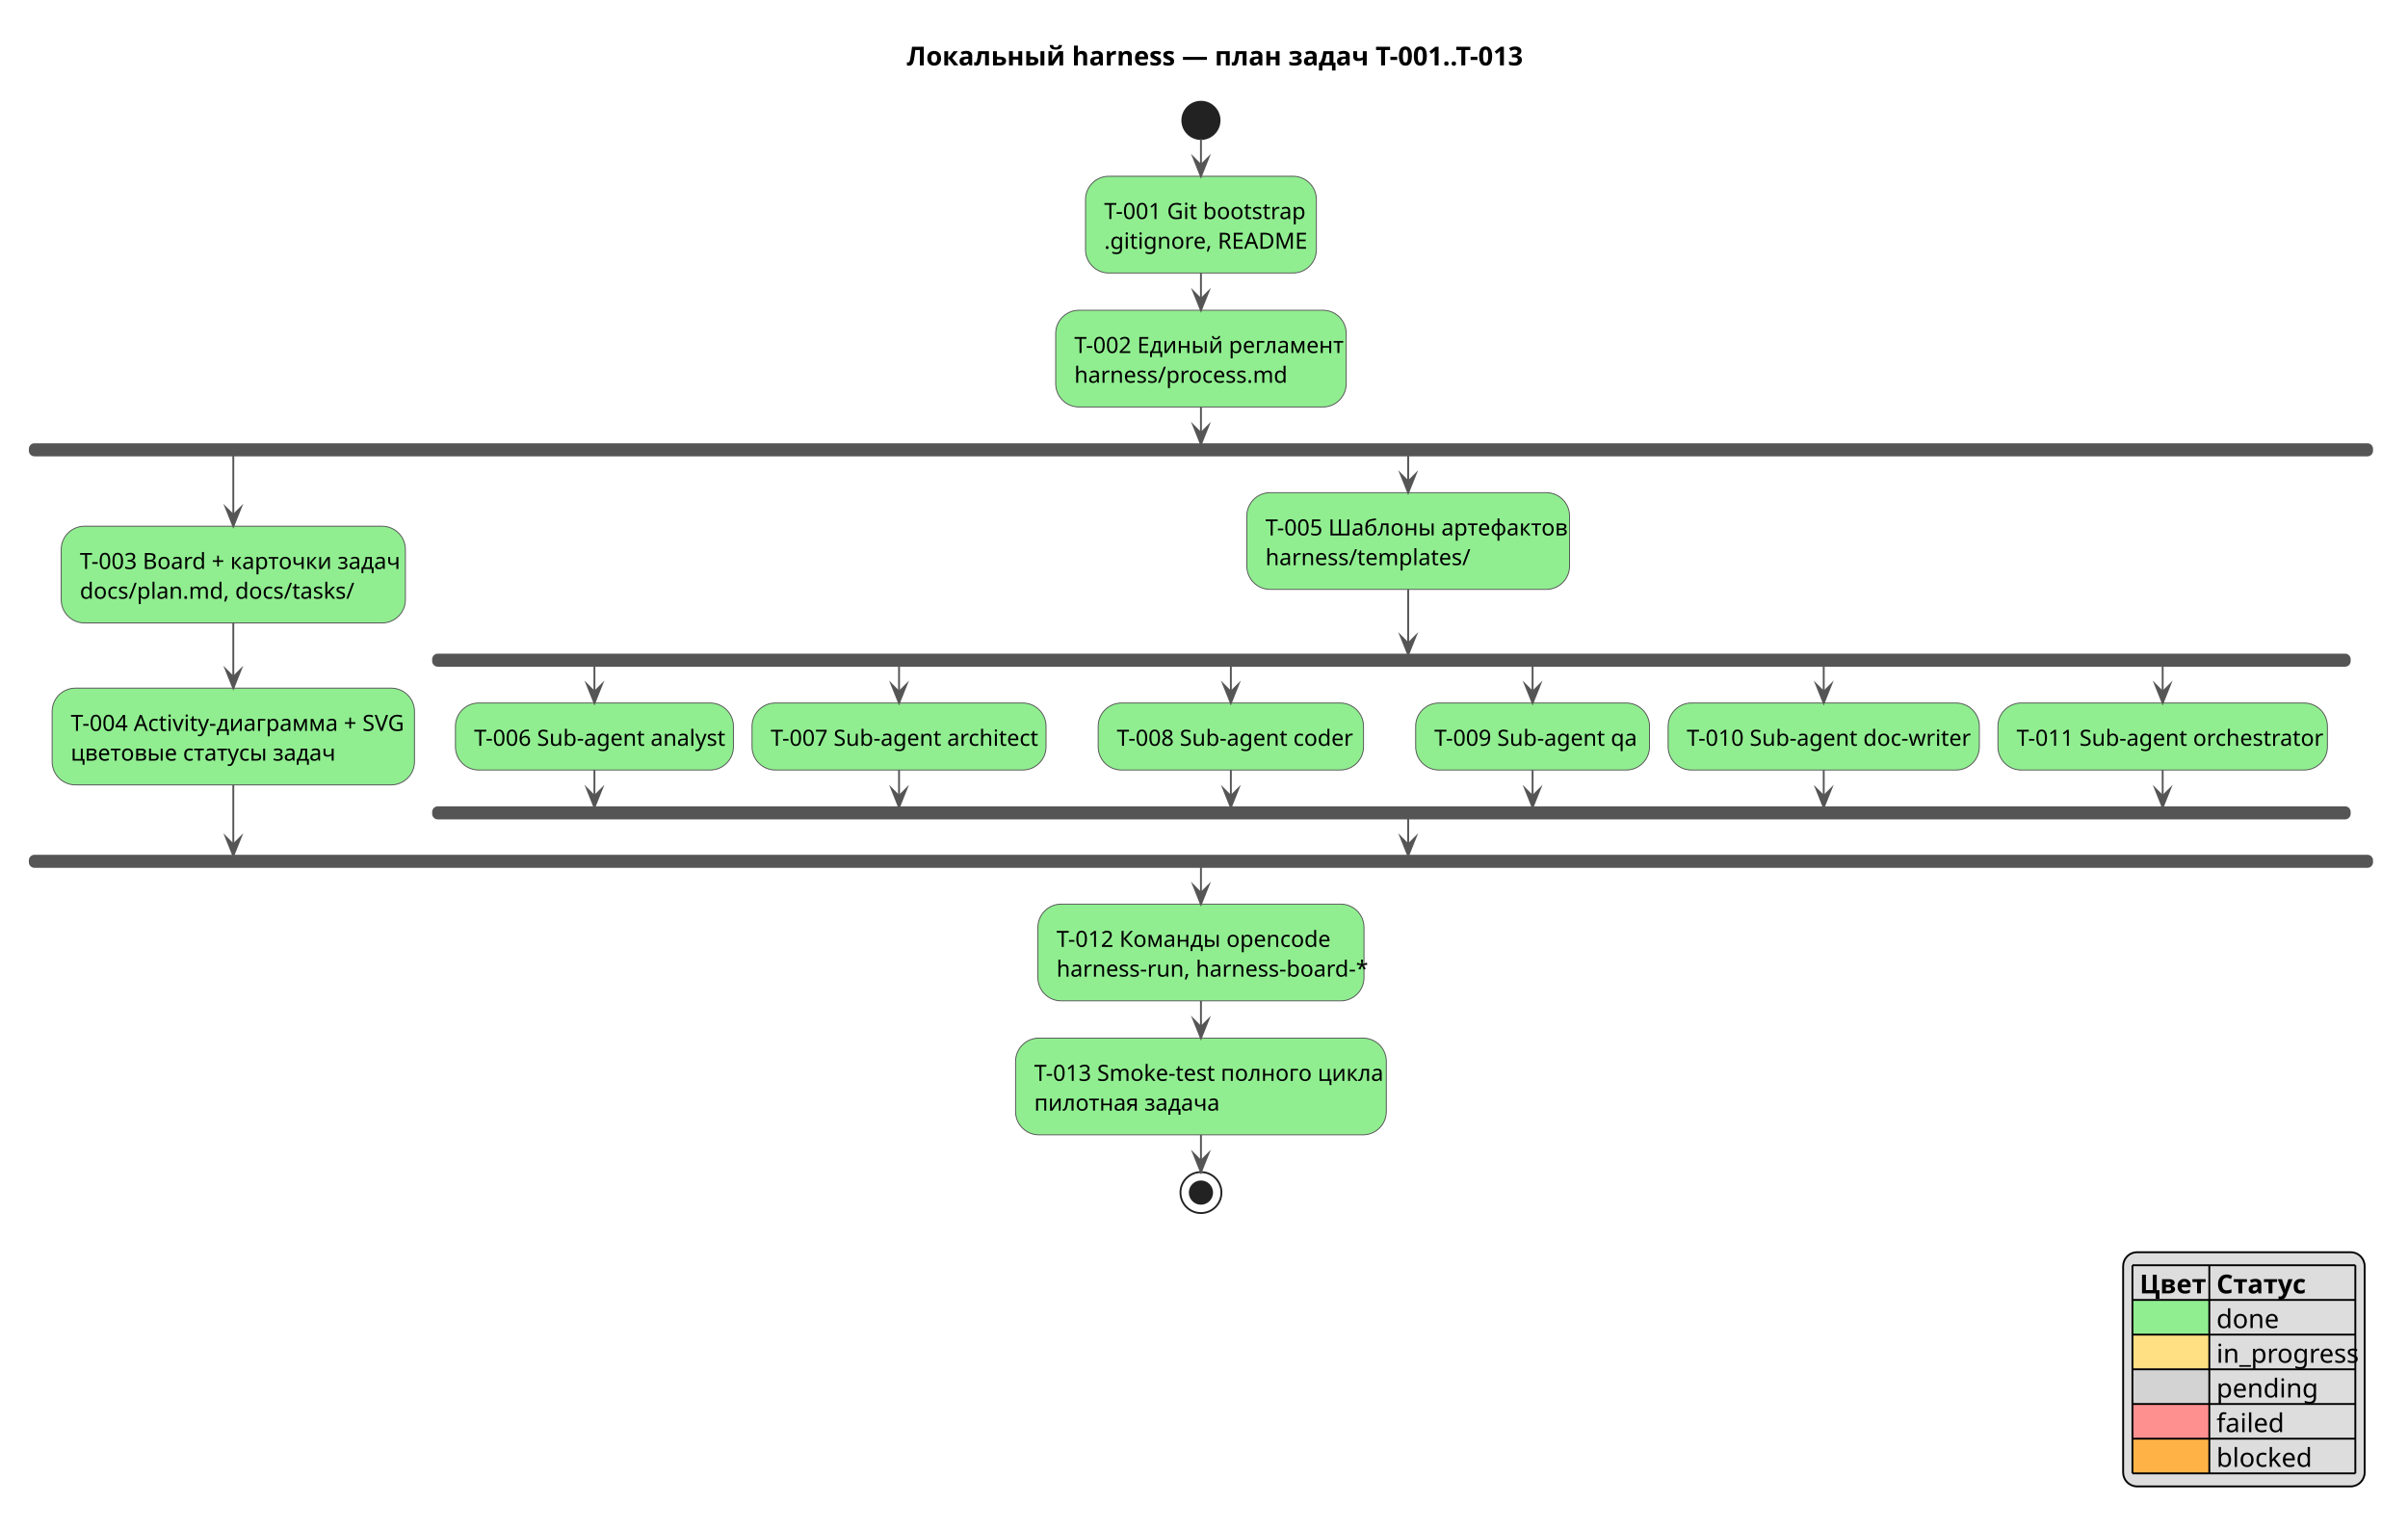
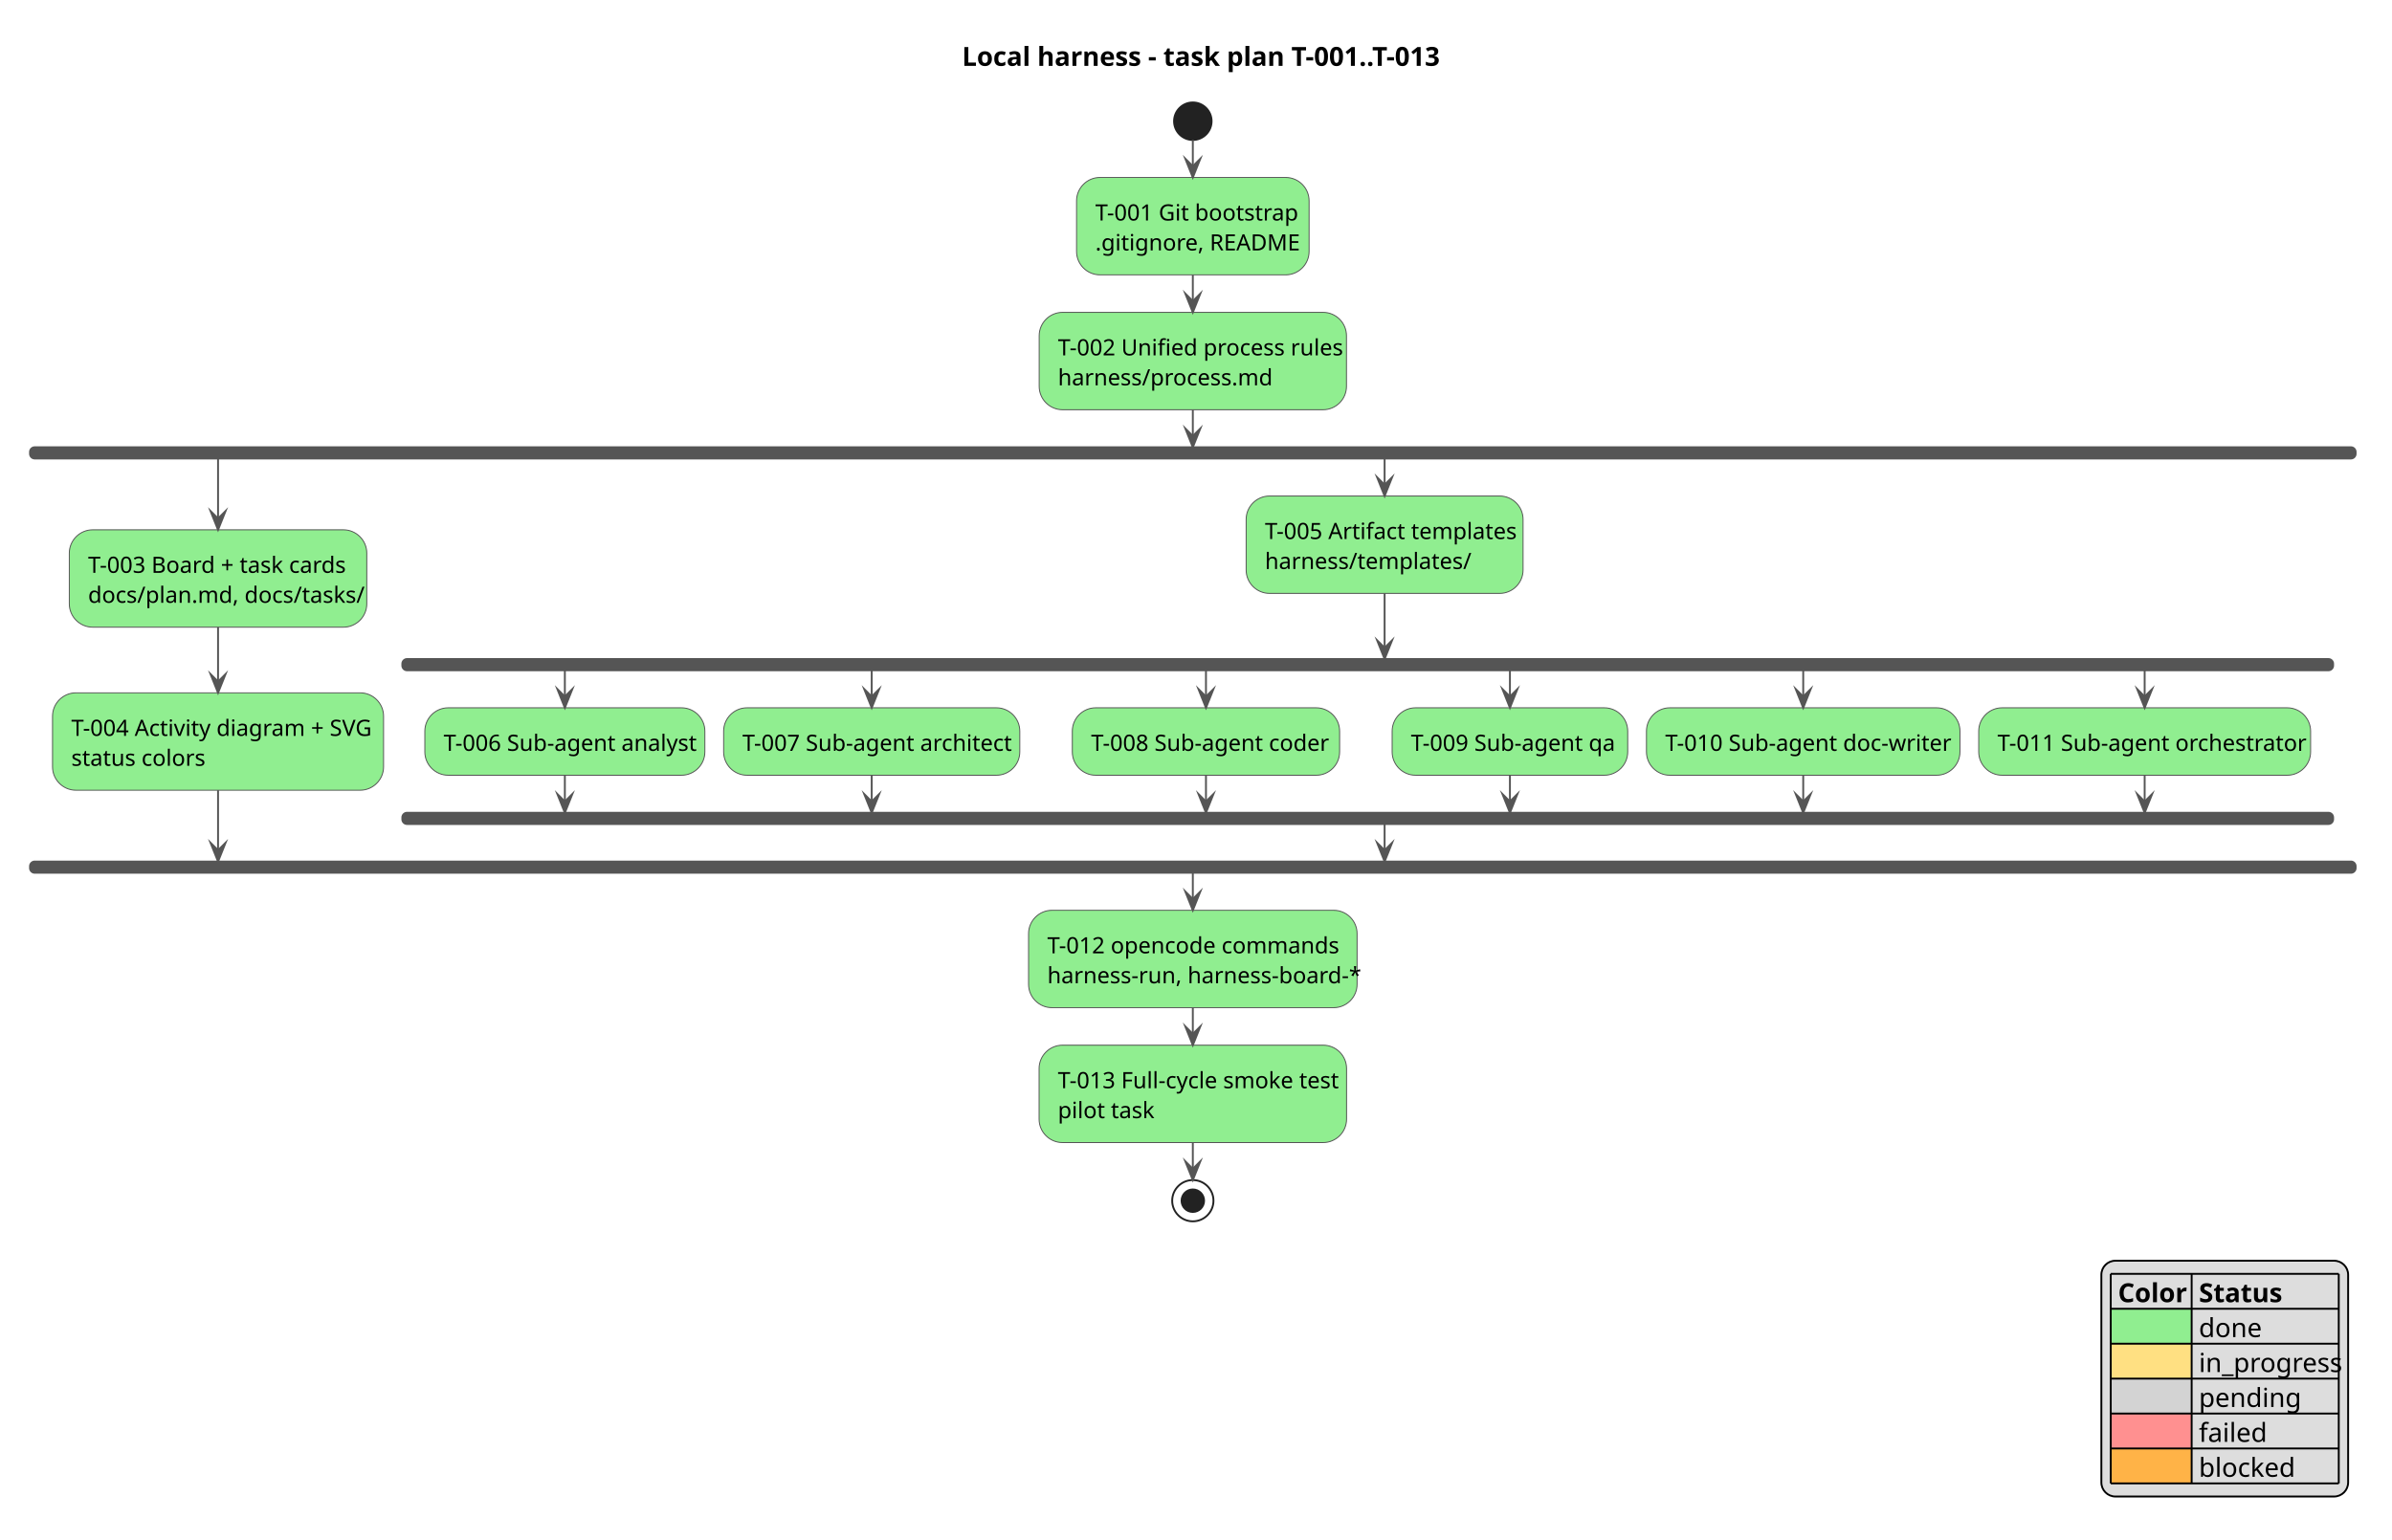
- <svg xmlns="http://www.w3.org/2000/svg" contentStyleType="text/css" data-diagram-type="ACTIVITY" height="821px" preserveAspectRatio="none" style="width:1293px;height:821px;background:#FFFFFF;" version="1.1" viewBox="0 0 1293 821" width="1293px" zoomAndPan="magnify">
+ <svg xmlns="http://www.w3.org/2000/svg" contentStyleType="text/css" data-diagram-type="ACTIVITY" height="821px" preserveAspectRatio="none" style="width:1275px;height:821px;background:#FFFFFF;" version="1.1" viewBox="0 0 1275 821" width="1275px" zoomAndPan="magnify">
  <defs />
  <g>
    <g class="title" data-source-line="5">
-       <text fill="#000000" font-family="Segoe UI" font-size="14" font-weight="700" lengthAdjust="spacing" textLength="317.987" x="486.868" y="35.107">Локальный harness — план задач T-001..T-013</text>
+       <text fill="#000000" font-family="Segoe UI" font-size="14" font-weight="700" lengthAdjust="spacing" textLength="248.076" x="512.77" y="35.107">Local harness - task plan T-001..T-013</text>
    </g>
-     <ellipse cx="644.861" cy="64.621" fill="#222222" rx="10" ry="10" style="stroke:#222222;stroke-width:1;" />
-     <rect fill="#90EE90" height="51.922" rx="12.5" ry="12.5" style="stroke:#555555;stroke-width:0.5;" width="123.945" x="582.889" y="94.621" />
-     <text fill="#000000" font-family="Segoe UI" font-size="12" lengthAdjust="spacing" textLength="103.945" x="592.889" y="117.57">T-001 Git bootstrap</text>
-     <text fill="#000000" font-family="Segoe UI" font-size="12" lengthAdjust="spacing" textLength="103.019" x="592.889" y="133.531">.gitignore, README</text>
-     <rect fill="#90EE90" height="51.922" rx="12.5" ry="12.5" style="stroke:#555555;stroke-width:0.5;" width="155.984" x="566.869" y="166.543" />
-     <text fill="#000000" font-family="Segoe UI" font-size="12" lengthAdjust="spacing" textLength="135.984" x="576.869" y="189.492">T-002 Единый регламент</text>
-     <text fill="#000000" font-family="Segoe UI" font-size="12" lengthAdjust="spacing" textLength="105.258" x="576.869" y="205.453">harness/process.md</text>
-     <rect fill="#555555" height="6" rx="2.5" ry="2.5" style="stroke:#555555;stroke-width:1;" width="1257.723" x="16" y="238.465" />
-     <rect fill="#90EE90" height="51.922" rx="12.5" ry="12.5" style="stroke:#555555;stroke-width:0.5;" width="184.801" x="32.878" y="282.484" />
-     <text fill="#000000" font-family="Segoe UI" font-size="12" lengthAdjust="spacing" textLength="164.801" x="42.878" y="305.434">T-003 Board + карточки задач</text>
-     <text fill="#000000" font-family="Segoe UI" font-size="12" lengthAdjust="spacing" textLength="138.562" x="42.878" y="321.394">docs/plan.md, docs/tasks/</text>
-     <rect fill="#90EE90" height="51.922" rx="12.5" ry="12.5" style="stroke:#555555;stroke-width:0.5;" width="194.557" x="28" y="369.406" />
-     <text fill="#000000" font-family="Segoe UI" font-size="12" lengthAdjust="spacing" textLength="174.557" x="38" y="392.356">T-004 Activity-диаграмма + SVG</text>
-     <text fill="#000000" font-family="Segoe UI" font-size="12" lengthAdjust="spacing" textLength="131.766" x="38" y="408.316">цветовые статусы задач</text>
-     <rect fill="#90EE90" height="51.922" rx="12.5" ry="12.5" style="stroke:#555555;stroke-width:0.5;" width="173.275" x="669.502" y="264.465" />
-     <text fill="#000000" font-family="Segoe UI" font-size="12" lengthAdjust="spacing" textLength="153.275" x="679.502" y="287.414">T-005 Шаблоны артефактов</text>
-     <text fill="#000000" font-family="Segoe UI" font-size="12" lengthAdjust="spacing" textLength="101.848" x="679.502" y="303.375">harness/templates/</text>
-     <rect fill="#555555" height="6" rx="2.5" ry="2.5" style="stroke:#555555;stroke-width:1;" width="1029.166" x="232.557" y="351.387" />
-     <rect fill="#90EE90" height="35.961" rx="12.5" ry="12.5" style="stroke:#555555;stroke-width:0.5;" width="149.264" x="244.557" y="377.387" />
-     <text fill="#000000" font-family="Segoe UI" font-size="12" lengthAdjust="spacing" textLength="129.264" x="254.557" y="400.336">T-006 Sub-agent analyst</text>
-     <rect fill="#90EE90" height="35.961" rx="12.5" ry="12.5" style="stroke:#555555;stroke-width:0.5;" width="157.859" x="403.82" y="377.387" />
-     <text fill="#000000" font-family="Segoe UI" font-size="12" lengthAdjust="spacing" textLength="137.859" x="413.82" y="400.336">T-007 Sub-agent architect</text>
-     <rect fill="#90EE90" height="35.961" rx="12.5" ry="12.5" style="stroke:#555555;stroke-width:0.5;" width="142.478" x="589.68" y="377.387" />
-     <text fill="#000000" font-family="Segoe UI" font-size="12" lengthAdjust="spacing" textLength="122.478" x="599.68" y="400.336">T-008 Sub-agent coder</text>
-     <rect fill="#90EE90" height="35.961" rx="12.5" ry="12.5" style="stroke:#555555;stroke-width:0.5;" width="125.562" x="760.158" y="377.387" />
-     <text fill="#000000" font-family="Segoe UI" font-size="12" lengthAdjust="spacing" textLength="105.562" x="770.158" y="400.336">T-009 Sub-agent qa</text>
-     <rect fill="#90EE90" height="35.961" rx="12.5" ry="12.5" style="stroke:#555555;stroke-width:0.5;" width="167.094" x="895.721" y="377.387" />
-     <text fill="#000000" font-family="Segoe UI" font-size="12" lengthAdjust="spacing" textLength="147.094" x="905.721" y="400.336">T-010 Sub-agent doc-writer</text>
-     <rect fill="#90EE90" height="35.961" rx="12.5" ry="12.5" style="stroke:#555555;stroke-width:0.5;" width="176.908" x="1072.814" y="377.387" />
-     <text fill="#000000" font-family="Segoe UI" font-size="12" lengthAdjust="spacing" textLength="156.908" x="1082.814" y="400.336">T-011 Sub-agent orchestrator</text>
-     <rect fill="#555555" height="6" rx="2.5" ry="2.5" style="stroke:#555555;stroke-width:1;" width="1029.166" x="232.557" y="433.348" />
-     <rect fill="#555555" height="6" rx="2.5" ry="2.5" style="stroke:#555555;stroke-width:1;" width="1257.723" x="16" y="459.348" />
-     <rect fill="#90EE90" height="51.922" rx="12.5" ry="12.5" style="stroke:#555555;stroke-width:0.5;" width="175.109" x="557.307" y="485.348" />
-     <text fill="#000000" font-family="Segoe UI" font-size="12" lengthAdjust="spacing" textLength="140.66" x="567.307" y="508.297">T-012 Команды opencode</text>
-     <text fill="#000000" font-family="Segoe UI" font-size="12" lengthAdjust="spacing" textLength="155.109" x="567.307" y="524.258">harness-run, harness-board-*</text>
-     <rect fill="#90EE90" height="51.922" rx="12.5" ry="12.5" style="stroke:#555555;stroke-width:0.5;" width="199.062" x="545.33" y="557.269" />
-     <text fill="#000000" font-family="Segoe UI" font-size="12" lengthAdjust="spacing" textLength="179.062" x="555.33" y="580.219">T-013 Smoke-test полного цикла</text>
-     <text fill="#000000" font-family="Segoe UI" font-size="12" lengthAdjust="spacing" textLength="91.535" x="555.33" y="596.18">пилотная задача</text>
-     <ellipse cx="644.861" cy="640.191" fill="none" rx="11" ry="11" style="stroke:#222222;stroke-width:1;" />
-     <ellipse cx="644.861" cy="640.191" fill="#222222" rx="6" ry="6" style="stroke:#222222;stroke-width:1;" />
-     <line style="stroke:#555555;stroke-width:1;" x1="644.861" x2="644.861" y1="74.621" y2="94.621" />
-     <polygon fill="#555555" points="640.861,84.621,644.861,94.621,648.861,84.621,644.861,88.621" style="stroke:#555555;stroke-width:1;stroke-linejoin:miter;stroke-miterlimit:10;" />
-     <line style="stroke:#555555;stroke-width:1;" x1="644.861" x2="644.861" y1="146.543" y2="166.543" />
-     <polygon fill="#555555" points="640.861,156.543,644.861,166.543,648.861,156.543,644.861,160.543" style="stroke:#555555;stroke-width:1;stroke-linejoin:miter;stroke-miterlimit:10;" />
-     <line style="stroke:#555555;stroke-width:1;" x1="125.278" x2="125.278" y1="334.406" y2="369.406" />
-     <polygon fill="#555555" points="121.278,359.406,125.278,369.406,129.278,359.406,125.278,363.406" style="stroke:#555555;stroke-width:1;stroke-linejoin:miter;stroke-miterlimit:10;" />
-     <line style="stroke:#555555;stroke-width:1;" x1="319.188" x2="319.188" y1="357.387" y2="377.387" />
-     <polygon fill="#555555" points="315.188,367.387,319.188,377.387,323.188,367.387,319.188,371.387" style="stroke:#555555;stroke-width:1;stroke-linejoin:miter;stroke-miterlimit:10;" />
-     <line style="stroke:#555555;stroke-width:1;" x1="482.75" x2="482.75" y1="357.387" y2="377.387" />
-     <polygon fill="#555555" points="478.75,367.387,482.75,377.387,486.75,367.387,482.75,371.387" style="stroke:#555555;stroke-width:1;stroke-linejoin:miter;stroke-miterlimit:10;" />
-     <line style="stroke:#555555;stroke-width:1;" x1="660.919" x2="660.919" y1="357.387" y2="377.387" />
-     <polygon fill="#555555" points="656.919,367.387,660.919,377.387,664.919,367.387,660.919,371.387" style="stroke:#555555;stroke-width:1;stroke-linejoin:miter;stroke-miterlimit:10;" />
-     <line style="stroke:#555555;stroke-width:1;" x1="822.939" x2="822.939" y1="357.387" y2="377.387" />
-     <polygon fill="#555555" points="818.939,367.387,822.939,377.387,826.939,367.387,822.939,371.387" style="stroke:#555555;stroke-width:1;stroke-linejoin:miter;stroke-miterlimit:10;" />
-     <line style="stroke:#555555;stroke-width:1;" x1="979.268" x2="979.268" y1="357.387" y2="377.387" />
-     <polygon fill="#555555" points="975.268,367.387,979.268,377.387,983.268,367.387,979.268,371.387" style="stroke:#555555;stroke-width:1;stroke-linejoin:miter;stroke-miterlimit:10;" />
-     <line style="stroke:#555555;stroke-width:1;" x1="1161.269" x2="1161.269" y1="357.387" y2="377.387" />
-     <polygon fill="#555555" points="1157.269,367.387,1161.269,377.387,1165.269,367.387,1161.269,371.387" style="stroke:#555555;stroke-width:1;stroke-linejoin:miter;stroke-miterlimit:10;" />
-     <line style="stroke:#555555;stroke-width:1;" x1="319.188" x2="319.188" y1="413.348" y2="433.348" />
-     <polygon fill="#555555" points="315.188,423.348,319.188,433.348,323.188,423.348,319.188,427.348" style="stroke:#555555;stroke-width:1;stroke-linejoin:miter;stroke-miterlimit:10;" />
-     <line style="stroke:#555555;stroke-width:1;" x1="482.75" x2="482.75" y1="413.348" y2="433.348" />
-     <polygon fill="#555555" points="478.75,423.348,482.75,433.348,486.75,423.348,482.75,427.348" style="stroke:#555555;stroke-width:1;stroke-linejoin:miter;stroke-miterlimit:10;" />
-     <line style="stroke:#555555;stroke-width:1;" x1="660.919" x2="660.919" y1="413.348" y2="433.348" />
-     <polygon fill="#555555" points="656.919,423.348,660.919,433.348,664.919,423.348,660.919,427.348" style="stroke:#555555;stroke-width:1;stroke-linejoin:miter;stroke-miterlimit:10;" />
-     <line style="stroke:#555555;stroke-width:1;" x1="822.939" x2="822.939" y1="413.348" y2="433.348" />
-     <polygon fill="#555555" points="818.939,423.348,822.939,433.348,826.939,423.348,822.939,427.348" style="stroke:#555555;stroke-width:1;stroke-linejoin:miter;stroke-miterlimit:10;" />
-     <line style="stroke:#555555;stroke-width:1;" x1="979.268" x2="979.268" y1="413.348" y2="433.348" />
-     <polygon fill="#555555" points="975.268,423.348,979.268,433.348,983.268,423.348,979.268,427.348" style="stroke:#555555;stroke-width:1;stroke-linejoin:miter;stroke-miterlimit:10;" />
-     <line style="stroke:#555555;stroke-width:1;" x1="1161.269" x2="1161.269" y1="413.348" y2="433.348" />
-     <polygon fill="#555555" points="1157.269,423.348,1161.269,433.348,1165.269,423.348,1161.269,427.348" style="stroke:#555555;stroke-width:1;stroke-linejoin:miter;stroke-miterlimit:10;" />
-     <line style="stroke:#555555;stroke-width:1;" x1="756.14" x2="756.14" y1="316.387" y2="351.387" />
-     <polygon fill="#555555" points="752.14,341.387,756.14,351.387,760.14,341.387,756.14,345.387" style="stroke:#555555;stroke-width:1;stroke-linejoin:miter;stroke-miterlimit:10;" />
-     <line style="stroke:#555555;stroke-width:1;" x1="125.278" x2="125.278" y1="244.465" y2="282.484" />
-     <polygon fill="#555555" points="121.278,272.484,125.278,282.484,129.278,272.484,125.278,276.484" style="stroke:#555555;stroke-width:1;stroke-linejoin:miter;stroke-miterlimit:10;" />
-     <line style="stroke:#555555;stroke-width:1;" x1="756.14" x2="756.14" y1="244.465" y2="264.465" />
-     <polygon fill="#555555" points="752.14,254.465,756.14,264.465,760.14,254.465,756.14,258.465" style="stroke:#555555;stroke-width:1;stroke-linejoin:miter;stroke-miterlimit:10;" />
-     <line style="stroke:#555555;stroke-width:1;" x1="125.278" x2="125.278" y1="421.328" y2="459.348" />
-     <polygon fill="#555555" points="121.278,449.348,125.278,459.348,129.278,449.348,125.278,453.348" style="stroke:#555555;stroke-width:1;stroke-linejoin:miter;stroke-miterlimit:10;" />
-     <line style="stroke:#555555;stroke-width:1;" x1="756.14" x2="756.14" y1="439.348" y2="459.348" />
-     <polygon fill="#555555" points="752.14,449.348,756.14,459.348,760.14,449.348,756.14,453.348" style="stroke:#555555;stroke-width:1;stroke-linejoin:miter;stroke-miterlimit:10;" />
-     <line style="stroke:#555555;stroke-width:1;" x1="644.861" x2="644.861" y1="218.465" y2="238.465" />
-     <polygon fill="#555555" points="640.861,228.465,644.861,238.465,648.861,228.465,644.861,232.465" style="stroke:#555555;stroke-width:1;stroke-linejoin:miter;stroke-miterlimit:10;" />
-     <line style="stroke:#555555;stroke-width:1;" x1="644.861" x2="644.861" y1="465.348" y2="485.348" />
-     <polygon fill="#555555" points="640.861,475.348,644.861,485.348,648.861,475.348,644.861,479.348" style="stroke:#555555;stroke-width:1;stroke-linejoin:miter;stroke-miterlimit:10;" />
-     <line style="stroke:#555555;stroke-width:1;" x1="644.861" x2="644.861" y1="537.269" y2="557.269" />
-     <polygon fill="#555555" points="640.861,547.269,644.861,557.269,648.861,547.269,644.861,551.269" style="stroke:#555555;stroke-width:1;stroke-linejoin:miter;stroke-miterlimit:10;" />
-     <line style="stroke:#555555;stroke-width:1;" x1="644.861" x2="644.861" y1="609.191" y2="629.191" />
-     <polygon fill="#555555" points="640.861,619.191,644.861,629.191,648.861,619.191,644.861,623.191" style="stroke:#555555;stroke-width:1;stroke-linejoin:miter;stroke-miterlimit:10;" />
+     <ellipse cx="635.809" cy="64.621" fill="#222222" rx="10" ry="10" style="stroke:#222222;stroke-width:1;" />
+     <rect fill="#90EE90" height="51.922" rx="12.5" ry="12.5" style="stroke:#555555;stroke-width:0.5;" width="123.945" x="573.836" y="94.621" />
+     <text fill="#000000" font-family="Segoe UI" font-size="12" lengthAdjust="spacing" textLength="103.945" x="583.836" y="117.57">T-001 Git bootstrap</text>
+     <text fill="#000000" font-family="Segoe UI" font-size="12" lengthAdjust="spacing" textLength="103.019" x="583.836" y="133.531">.gitignore, README</text>
+     <rect fill="#90EE90" height="51.922" rx="12.5" ry="12.5" style="stroke:#555555;stroke-width:0.5;" width="163.795" x="553.911" y="166.543" />
+     <text fill="#000000" font-family="Segoe UI" font-size="12" lengthAdjust="spacing" textLength="143.795" x="563.911" y="189.492">T-002 Unified process rules</text>
+     <text fill="#000000" font-family="Segoe UI" font-size="12" lengthAdjust="spacing" textLength="105.258" x="563.911" y="205.453">harness/process.md</text>
+     <rect fill="#555555" height="6" rx="2.5" ry="2.5" style="stroke:#555555;stroke-width:1;" width="1239.617" x="16" y="238.465" />
+     <rect fill="#90EE90" height="51.922" rx="12.5" ry="12.5" style="stroke:#555555;stroke-width:0.5;" width="158.562" x="36.944" y="282.484" />
+     <text fill="#000000" font-family="Segoe UI" font-size="12" lengthAdjust="spacing" textLength="132.31" x="46.944" y="305.434">T-003 Board + task cards</text>
+     <text fill="#000000" font-family="Segoe UI" font-size="12" lengthAdjust="spacing" textLength="138.562" x="46.944" y="321.394">docs/plan.md, docs/tasks/</text>
+     <rect fill="#90EE90" height="51.922" rx="12.5" ry="12.5" style="stroke:#555555;stroke-width:0.5;" width="176.451" x="28" y="369.406" />
+     <text fill="#000000" font-family="Segoe UI" font-size="12" lengthAdjust="spacing" textLength="156.451" x="38" y="392.356">T-004 Activity diagram + SVG</text>
+     <text fill="#000000" font-family="Segoe UI" font-size="12" lengthAdjust="spacing" textLength="66.275" x="38" y="408.316">status colors</text>
+     <rect fill="#90EE90" height="51.922" rx="12.5" ry="12.5" style="stroke:#555555;stroke-width:0.5;" width="147.6" x="664.234" y="264.465" />
+     <text fill="#000000" font-family="Segoe UI" font-size="12" lengthAdjust="spacing" textLength="127.6" x="674.234" y="287.414">T-005 Artifact templates</text>
+     <text fill="#000000" font-family="Segoe UI" font-size="12" lengthAdjust="spacing" textLength="101.848" x="674.234" y="303.375">harness/templates/</text>
+     <rect fill="#555555" height="6" rx="2.5" ry="2.5" style="stroke:#555555;stroke-width:1;" width="1029.166" x="214.451" y="351.387" />
+     <rect fill="#90EE90" height="35.961" rx="12.5" ry="12.5" style="stroke:#555555;stroke-width:0.5;" width="149.264" x="226.451" y="377.387" />
+     <text fill="#000000" font-family="Segoe UI" font-size="12" lengthAdjust="spacing" textLength="129.264" x="236.451" y="400.336">T-006 Sub-agent analyst</text>
+     <rect fill="#90EE90" height="35.961" rx="12.5" ry="12.5" style="stroke:#555555;stroke-width:0.5;" width="157.859" x="385.715" y="377.387" />
+     <text fill="#000000" font-family="Segoe UI" font-size="12" lengthAdjust="spacing" textLength="137.859" x="395.715" y="400.336">T-007 Sub-agent architect</text>
+     <rect fill="#90EE90" height="35.961" rx="12.5" ry="12.5" style="stroke:#555555;stroke-width:0.5;" width="142.478" x="571.574" y="377.387" />
+     <text fill="#000000" font-family="Segoe UI" font-size="12" lengthAdjust="spacing" textLength="122.478" x="581.574" y="400.336">T-008 Sub-agent coder</text>
+     <rect fill="#90EE90" height="35.961" rx="12.5" ry="12.5" style="stroke:#555555;stroke-width:0.5;" width="125.562" x="742.053" y="377.387" />
+     <text fill="#000000" font-family="Segoe UI" font-size="12" lengthAdjust="spacing" textLength="105.562" x="752.053" y="400.336">T-009 Sub-agent qa</text>
+     <rect fill="#90EE90" height="35.961" rx="12.5" ry="12.5" style="stroke:#555555;stroke-width:0.5;" width="167.094" x="877.615" y="377.387" />
+     <text fill="#000000" font-family="Segoe UI" font-size="12" lengthAdjust="spacing" textLength="147.094" x="887.615" y="400.336">T-010 Sub-agent doc-writer</text>
+     <rect fill="#90EE90" height="35.961" rx="12.5" ry="12.5" style="stroke:#555555;stroke-width:0.5;" width="176.908" x="1054.709" y="377.387" />
+     <text fill="#000000" font-family="Segoe UI" font-size="12" lengthAdjust="spacing" textLength="156.908" x="1064.709" y="400.336">T-011 Sub-agent orchestrator</text>
+     <rect fill="#555555" height="6" rx="2.5" ry="2.5" style="stroke:#555555;stroke-width:1;" width="1029.166" x="214.451" y="433.348" />
+     <rect fill="#555555" height="6" rx="2.5" ry="2.5" style="stroke:#555555;stroke-width:1;" width="1239.617" x="16" y="459.348" />
+     <rect fill="#90EE90" height="51.922" rx="12.5" ry="12.5" style="stroke:#555555;stroke-width:0.5;" width="175.109" x="548.254" y="485.348" />
+     <text fill="#000000" font-family="Segoe UI" font-size="12" lengthAdjust="spacing" textLength="148.435" x="558.254" y="508.297">T-012 opencode commands</text>
+     <text fill="#000000" font-family="Segoe UI" font-size="12" lengthAdjust="spacing" textLength="155.109" x="558.254" y="524.258">harness-run, harness-board-*</text>
+     <rect fill="#90EE90" height="51.922" rx="12.5" ry="12.5" style="stroke:#555555;stroke-width:0.5;" width="163.889" x="553.864" y="557.269" />
+     <text fill="#000000" font-family="Segoe UI" font-size="12" lengthAdjust="spacing" textLength="143.889" x="563.864" y="580.219">T-013 Full-cycle smoke test</text>
+     <text fill="#000000" font-family="Segoe UI" font-size="12" lengthAdjust="spacing" textLength="48.48" x="563.864" y="596.18">pilot task</text>
+     <ellipse cx="635.809" cy="640.191" fill="none" rx="11" ry="11" style="stroke:#222222;stroke-width:1;" />
+     <ellipse cx="635.809" cy="640.191" fill="#222222" rx="6" ry="6" style="stroke:#222222;stroke-width:1;" />
+     <line style="stroke:#555555;stroke-width:1;" x1="635.809" x2="635.809" y1="74.621" y2="94.621" />
+     <polygon fill="#555555" points="631.809,84.621,635.809,94.621,639.809,84.621,635.809,88.621" style="stroke:#555555;stroke-width:1;stroke-linejoin:miter;stroke-miterlimit:10;" />
+     <line style="stroke:#555555;stroke-width:1;" x1="635.809" x2="635.809" y1="146.543" y2="166.543" />
+     <polygon fill="#555555" points="631.809,156.543,635.809,166.543,639.809,156.543,635.809,160.543" style="stroke:#555555;stroke-width:1;stroke-linejoin:miter;stroke-miterlimit:10;" />
+     <line style="stroke:#555555;stroke-width:1;" x1="116.226" x2="116.226" y1="334.406" y2="369.406" />
+     <polygon fill="#555555" points="112.226,359.406,116.226,369.406,120.226,359.406,116.226,363.406" style="stroke:#555555;stroke-width:1;stroke-linejoin:miter;stroke-miterlimit:10;" />
+     <line style="stroke:#555555;stroke-width:1;" x1="301.083" x2="301.083" y1="357.387" y2="377.387" />
+     <polygon fill="#555555" points="297.083,367.387,301.083,377.387,305.083,367.387,301.083,371.387" style="stroke:#555555;stroke-width:1;stroke-linejoin:miter;stroke-miterlimit:10;" />
+     <line style="stroke:#555555;stroke-width:1;" x1="464.644" x2="464.644" y1="357.387" y2="377.387" />
+     <polygon fill="#555555" points="460.644,367.387,464.644,377.387,468.644,367.387,464.644,371.387" style="stroke:#555555;stroke-width:1;stroke-linejoin:miter;stroke-miterlimit:10;" />
+     <line style="stroke:#555555;stroke-width:1;" x1="642.813" x2="642.813" y1="357.387" y2="377.387" />
+     <polygon fill="#555555" points="638.813,367.387,642.813,377.387,646.813,367.387,642.813,371.387" style="stroke:#555555;stroke-width:1;stroke-linejoin:miter;stroke-miterlimit:10;" />
+     <line style="stroke:#555555;stroke-width:1;" x1="804.834" x2="804.834" y1="357.387" y2="377.387" />
+     <polygon fill="#555555" points="800.834,367.387,804.834,377.387,808.834,367.387,804.834,371.387" style="stroke:#555555;stroke-width:1;stroke-linejoin:miter;stroke-miterlimit:10;" />
+     <line style="stroke:#555555;stroke-width:1;" x1="961.162" x2="961.162" y1="357.387" y2="377.387" />
+     <polygon fill="#555555" points="957.162,367.387,961.162,377.387,965.162,367.387,961.162,371.387" style="stroke:#555555;stroke-width:1;stroke-linejoin:miter;stroke-miterlimit:10;" />
+     <line style="stroke:#555555;stroke-width:1;" x1="1143.163" x2="1143.163" y1="357.387" y2="377.387" />
+     <polygon fill="#555555" points="1139.163,367.387,1143.163,377.387,1147.163,367.387,1143.163,371.387" style="stroke:#555555;stroke-width:1;stroke-linejoin:miter;stroke-miterlimit:10;" />
+     <line style="stroke:#555555;stroke-width:1;" x1="301.083" x2="301.083" y1="413.348" y2="433.348" />
+     <polygon fill="#555555" points="297.083,423.348,301.083,433.348,305.083,423.348,301.083,427.348" style="stroke:#555555;stroke-width:1;stroke-linejoin:miter;stroke-miterlimit:10;" />
+     <line style="stroke:#555555;stroke-width:1;" x1="464.644" x2="464.644" y1="413.348" y2="433.348" />
+     <polygon fill="#555555" points="460.644,423.348,464.644,433.348,468.644,423.348,464.644,427.348" style="stroke:#555555;stroke-width:1;stroke-linejoin:miter;stroke-miterlimit:10;" />
+     <line style="stroke:#555555;stroke-width:1;" x1="642.813" x2="642.813" y1="413.348" y2="433.348" />
+     <polygon fill="#555555" points="638.813,423.348,642.813,433.348,646.813,423.348,642.813,427.348" style="stroke:#555555;stroke-width:1;stroke-linejoin:miter;stroke-miterlimit:10;" />
+     <line style="stroke:#555555;stroke-width:1;" x1="804.834" x2="804.834" y1="413.348" y2="433.348" />
+     <polygon fill="#555555" points="800.834,423.348,804.834,433.348,808.834,423.348,804.834,427.348" style="stroke:#555555;stroke-width:1;stroke-linejoin:miter;stroke-miterlimit:10;" />
+     <line style="stroke:#555555;stroke-width:1;" x1="961.162" x2="961.162" y1="413.348" y2="433.348" />
+     <polygon fill="#555555" points="957.162,423.348,961.162,433.348,965.162,423.348,961.162,427.348" style="stroke:#555555;stroke-width:1;stroke-linejoin:miter;stroke-miterlimit:10;" />
+     <line style="stroke:#555555;stroke-width:1;" x1="1143.163" x2="1143.163" y1="413.348" y2="433.348" />
+     <polygon fill="#555555" points="1139.163,423.348,1143.163,433.348,1147.163,423.348,1143.163,427.348" style="stroke:#555555;stroke-width:1;stroke-linejoin:miter;stroke-miterlimit:10;" />
+     <line style="stroke:#555555;stroke-width:1;" x1="738.034" x2="738.034" y1="316.387" y2="351.387" />
+     <polygon fill="#555555" points="734.034,341.387,738.034,351.387,742.034,341.387,738.034,345.387" style="stroke:#555555;stroke-width:1;stroke-linejoin:miter;stroke-miterlimit:10;" />
+     <line style="stroke:#555555;stroke-width:1;" x1="116.226" x2="116.226" y1="244.465" y2="282.484" />
+     <polygon fill="#555555" points="112.226,272.484,116.226,282.484,120.226,272.484,116.226,276.484" style="stroke:#555555;stroke-width:1;stroke-linejoin:miter;stroke-miterlimit:10;" />
+     <line style="stroke:#555555;stroke-width:1;" x1="738.034" x2="738.034" y1="244.465" y2="264.465" />
+     <polygon fill="#555555" points="734.034,254.465,738.034,264.465,742.034,254.465,738.034,258.465" style="stroke:#555555;stroke-width:1;stroke-linejoin:miter;stroke-miterlimit:10;" />
+     <line style="stroke:#555555;stroke-width:1;" x1="116.226" x2="116.226" y1="421.328" y2="459.348" />
+     <polygon fill="#555555" points="112.226,449.348,116.226,459.348,120.226,449.348,116.226,453.348" style="stroke:#555555;stroke-width:1;stroke-linejoin:miter;stroke-miterlimit:10;" />
+     <line style="stroke:#555555;stroke-width:1;" x1="738.034" x2="738.034" y1="439.348" y2="459.348" />
+     <polygon fill="#555555" points="734.034,449.348,738.034,459.348,742.034,449.348,738.034,453.348" style="stroke:#555555;stroke-width:1;stroke-linejoin:miter;stroke-miterlimit:10;" />
+     <line style="stroke:#555555;stroke-width:1;" x1="635.809" x2="635.809" y1="218.465" y2="238.465" />
+     <polygon fill="#555555" points="631.809,228.465,635.809,238.465,639.809,228.465,635.809,232.465" style="stroke:#555555;stroke-width:1;stroke-linejoin:miter;stroke-miterlimit:10;" />
+     <line style="stroke:#555555;stroke-width:1;" x1="635.809" x2="635.809" y1="465.348" y2="485.348" />
+     <polygon fill="#555555" points="631.809,475.348,635.809,485.348,639.809,475.348,635.809,479.348" style="stroke:#555555;stroke-width:1;stroke-linejoin:miter;stroke-miterlimit:10;" />
+     <line style="stroke:#555555;stroke-width:1;" x1="635.809" x2="635.809" y1="537.269" y2="557.269" />
+     <polygon fill="#555555" points="631.809,547.269,635.809,557.269,639.809,547.269,635.809,551.269" style="stroke:#555555;stroke-width:1;stroke-linejoin:miter;stroke-miterlimit:10;" />
+     <line style="stroke:#555555;stroke-width:1;" x1="635.809" x2="635.809" y1="609.191" y2="629.191" />
+     <polygon fill="#555555" points="631.809,619.191,635.809,629.191,639.809,619.191,635.809,623.191" style="stroke:#555555;stroke-width:1;stroke-linejoin:miter;stroke-miterlimit:10;" />
    <g class="legend" data-source-line="33">
-       <rect fill="#DDDDDD" height="125.727" rx="7.5" ry="7.5" style="stroke:#000000;stroke-width:1;" width="129.684" x="1140.039" y="672.191" />
-       <text fill="#000000" font-family="Segoe UI" font-size="14" font-weight="700" lengthAdjust="spacing" textLength="33.551" x="1148.901" y="694.299">Цвет</text>
-       <text fill="#000000" font-family="Segoe UI" font-size="14" font-weight="700" lengthAdjust="spacing" textLength="43.251" x="1190.177" y="694.299">Статус</text>
-       <rect fill="#90EE90" height="18.621" style="stroke:none;stroke-width:1;" width="41.275" x="1145.039" y="697.812" />
-       <text fill="#000000" font-family="Segoe UI" font-size="14" lengthAdjust="spacing" textLength="3.835" x="1145.039" y="712.92"> </text>
-       <text fill="#000000" font-family="Segoe UI" font-size="14" lengthAdjust="spacing" textLength="31.691" x="1190.149" y="712.92">done</text>
-       <rect fill="#FFE082" height="18.621" style="stroke:none;stroke-width:1;" width="41.275" x="1145.039" y="716.434" />
-       <text fill="#000000" font-family="Segoe UI" font-size="14" lengthAdjust="spacing" textLength="3.835" x="1145.039" y="731.541"> </text>
-       <text fill="#000000" font-family="Segoe UI" font-size="14" lengthAdjust="spacing" textLength="70.738" x="1190.149" y="731.541">in_progress</text>
-       <rect fill="#D3D3D3" height="18.621" style="stroke:none;stroke-width:1;" width="41.275" x="1145.039" y="735.055" />
-       <text fill="#000000" font-family="Segoe UI" font-size="14" lengthAdjust="spacing" textLength="3.835" x="1145.039" y="750.162"> </text>
-       <text fill="#000000" font-family="Segoe UI" font-size="14" lengthAdjust="spacing" textLength="51.276" x="1190.149" y="750.162">pending</text>
-       <rect fill="#FF9090" height="18.621" style="stroke:none;stroke-width:1;" width="41.275" x="1145.039" y="753.676" />
-       <text fill="#000000" font-family="Segoe UI" font-size="14" lengthAdjust="spacing" textLength="3.835" x="1145.039" y="768.783"> </text>
-       <text fill="#000000" font-family="Segoe UI" font-size="14" lengthAdjust="spacing" textLength="33.852" x="1190.149" y="768.783">failed</text>
-       <rect fill="#FFB347" height="18.621" style="stroke:none;stroke-width:1;" width="41.275" x="1145.039" y="772.297" />
-       <text fill="#000000" font-family="Segoe UI" font-size="14" lengthAdjust="spacing" textLength="3.835" x="1145.039" y="787.404"> </text>
-       <text fill="#000000" font-family="Segoe UI" font-size="14" lengthAdjust="spacing" textLength="48.815" x="1190.149" y="787.404">blocked</text>
-       <line style="stroke:#000000;stroke-width:1;" x1="1145.039" x2="1264.723" y1="679.191" y2="679.191" />
-       <line style="stroke:#000000;stroke-width:1;" x1="1145.039" x2="1264.723" y1="697.812" y2="697.812" />
-       <line style="stroke:#000000;stroke-width:1;" x1="1145.039" x2="1264.723" y1="716.434" y2="716.434" />
-       <line style="stroke:#000000;stroke-width:1;" x1="1145.039" x2="1264.723" y1="735.055" y2="735.055" />
-       <line style="stroke:#000000;stroke-width:1;" x1="1145.039" x2="1264.723" y1="753.676" y2="753.676" />
-       <line style="stroke:#000000;stroke-width:1;" x1="1145.039" x2="1264.723" y1="772.297" y2="772.297" />
-       <line style="stroke:#000000;stroke-width:1;" x1="1145.039" x2="1264.723" y1="790.918" y2="790.918" />
-       <line style="stroke:#000000;stroke-width:1;" x1="1145.039" x2="1145.039" y1="679.191" y2="790.918" />
-       <line style="stroke:#000000;stroke-width:1;" x1="1186.314" x2="1186.314" y1="679.191" y2="790.918" />
-       <line style="stroke:#000000;stroke-width:1;" x1="1264.723" x2="1264.723" y1="679.191" y2="790.918" />
+       <rect fill="#DDDDDD" height="125.727" rx="7.5" ry="7.5" style="stroke:#000000;stroke-width:1;" width="131.536" x="1120.081" y="672.191" />
+       <text fill="#000000" font-family="Segoe UI" font-size="14" font-weight="700" lengthAdjust="spacing" textLength="35.403" x="1128.943" y="694.299">Color</text>
+       <text fill="#000000" font-family="Segoe UI" font-size="14" font-weight="700" lengthAdjust="spacing" textLength="40.906" x="1172.071" y="694.299">Status</text>
+       <rect fill="#90EE90" height="18.621" style="stroke:none;stroke-width:1;" width="43.128" x="1125.081" y="697.812" />
+       <text fill="#000000" font-family="Segoe UI" font-size="14" lengthAdjust="spacing" textLength="3.835" x="1125.081" y="712.92"> </text>
+       <text fill="#000000" font-family="Segoe UI" font-size="14" lengthAdjust="spacing" textLength="31.691" x="1172.044" y="712.92">done</text>
+       <rect fill="#FFE082" height="18.621" style="stroke:none;stroke-width:1;" width="43.128" x="1125.081" y="716.434" />
+       <text fill="#000000" font-family="Segoe UI" font-size="14" lengthAdjust="spacing" textLength="3.835" x="1125.081" y="731.541"> </text>
+       <text fill="#000000" font-family="Segoe UI" font-size="14" lengthAdjust="spacing" textLength="70.738" x="1172.044" y="731.541">in_progress</text>
+       <rect fill="#D3D3D3" height="18.621" style="stroke:none;stroke-width:1;" width="43.128" x="1125.081" y="735.055" />
+       <text fill="#000000" font-family="Segoe UI" font-size="14" lengthAdjust="spacing" textLength="3.835" x="1125.081" y="750.162"> </text>
+       <text fill="#000000" font-family="Segoe UI" font-size="14" lengthAdjust="spacing" textLength="51.276" x="1172.044" y="750.162">pending</text>
+       <rect fill="#FF9090" height="18.621" style="stroke:none;stroke-width:1;" width="43.128" x="1125.081" y="753.676" />
+       <text fill="#000000" font-family="Segoe UI" font-size="14" lengthAdjust="spacing" textLength="3.835" x="1125.081" y="768.783"> </text>
+       <text fill="#000000" font-family="Segoe UI" font-size="14" lengthAdjust="spacing" textLength="33.852" x="1172.044" y="768.783">failed</text>
+       <rect fill="#FFB347" height="18.621" style="stroke:none;stroke-width:1;" width="43.128" x="1125.081" y="772.297" />
+       <text fill="#000000" font-family="Segoe UI" font-size="14" lengthAdjust="spacing" textLength="3.835" x="1125.081" y="787.404"> </text>
+       <text fill="#000000" font-family="Segoe UI" font-size="14" lengthAdjust="spacing" textLength="48.815" x="1172.044" y="787.404">blocked</text>
+       <line style="stroke:#000000;stroke-width:1;" x1="1125.081" x2="1246.617" y1="679.191" y2="679.191" />
+       <line style="stroke:#000000;stroke-width:1;" x1="1125.081" x2="1246.617" y1="697.812" y2="697.812" />
+       <line style="stroke:#000000;stroke-width:1;" x1="1125.081" x2="1246.617" y1="716.434" y2="716.434" />
+       <line style="stroke:#000000;stroke-width:1;" x1="1125.081" x2="1246.617" y1="735.055" y2="735.055" />
+       <line style="stroke:#000000;stroke-width:1;" x1="1125.081" x2="1246.617" y1="753.676" y2="753.676" />
+       <line style="stroke:#000000;stroke-width:1;" x1="1125.081" x2="1246.617" y1="772.297" y2="772.297" />
+       <line style="stroke:#000000;stroke-width:1;" x1="1125.081" x2="1246.617" y1="790.918" y2="790.918" />
+       <line style="stroke:#000000;stroke-width:1;" x1="1125.081" x2="1125.081" y1="679.191" y2="790.918" />
+       <line style="stroke:#000000;stroke-width:1;" x1="1168.209" x2="1168.209" y1="679.191" y2="790.918" />
+       <line style="stroke:#000000;stroke-width:1;" x1="1246.617" x2="1246.617" y1="679.191" y2="790.918" />
    </g>
  </g>
</svg>
